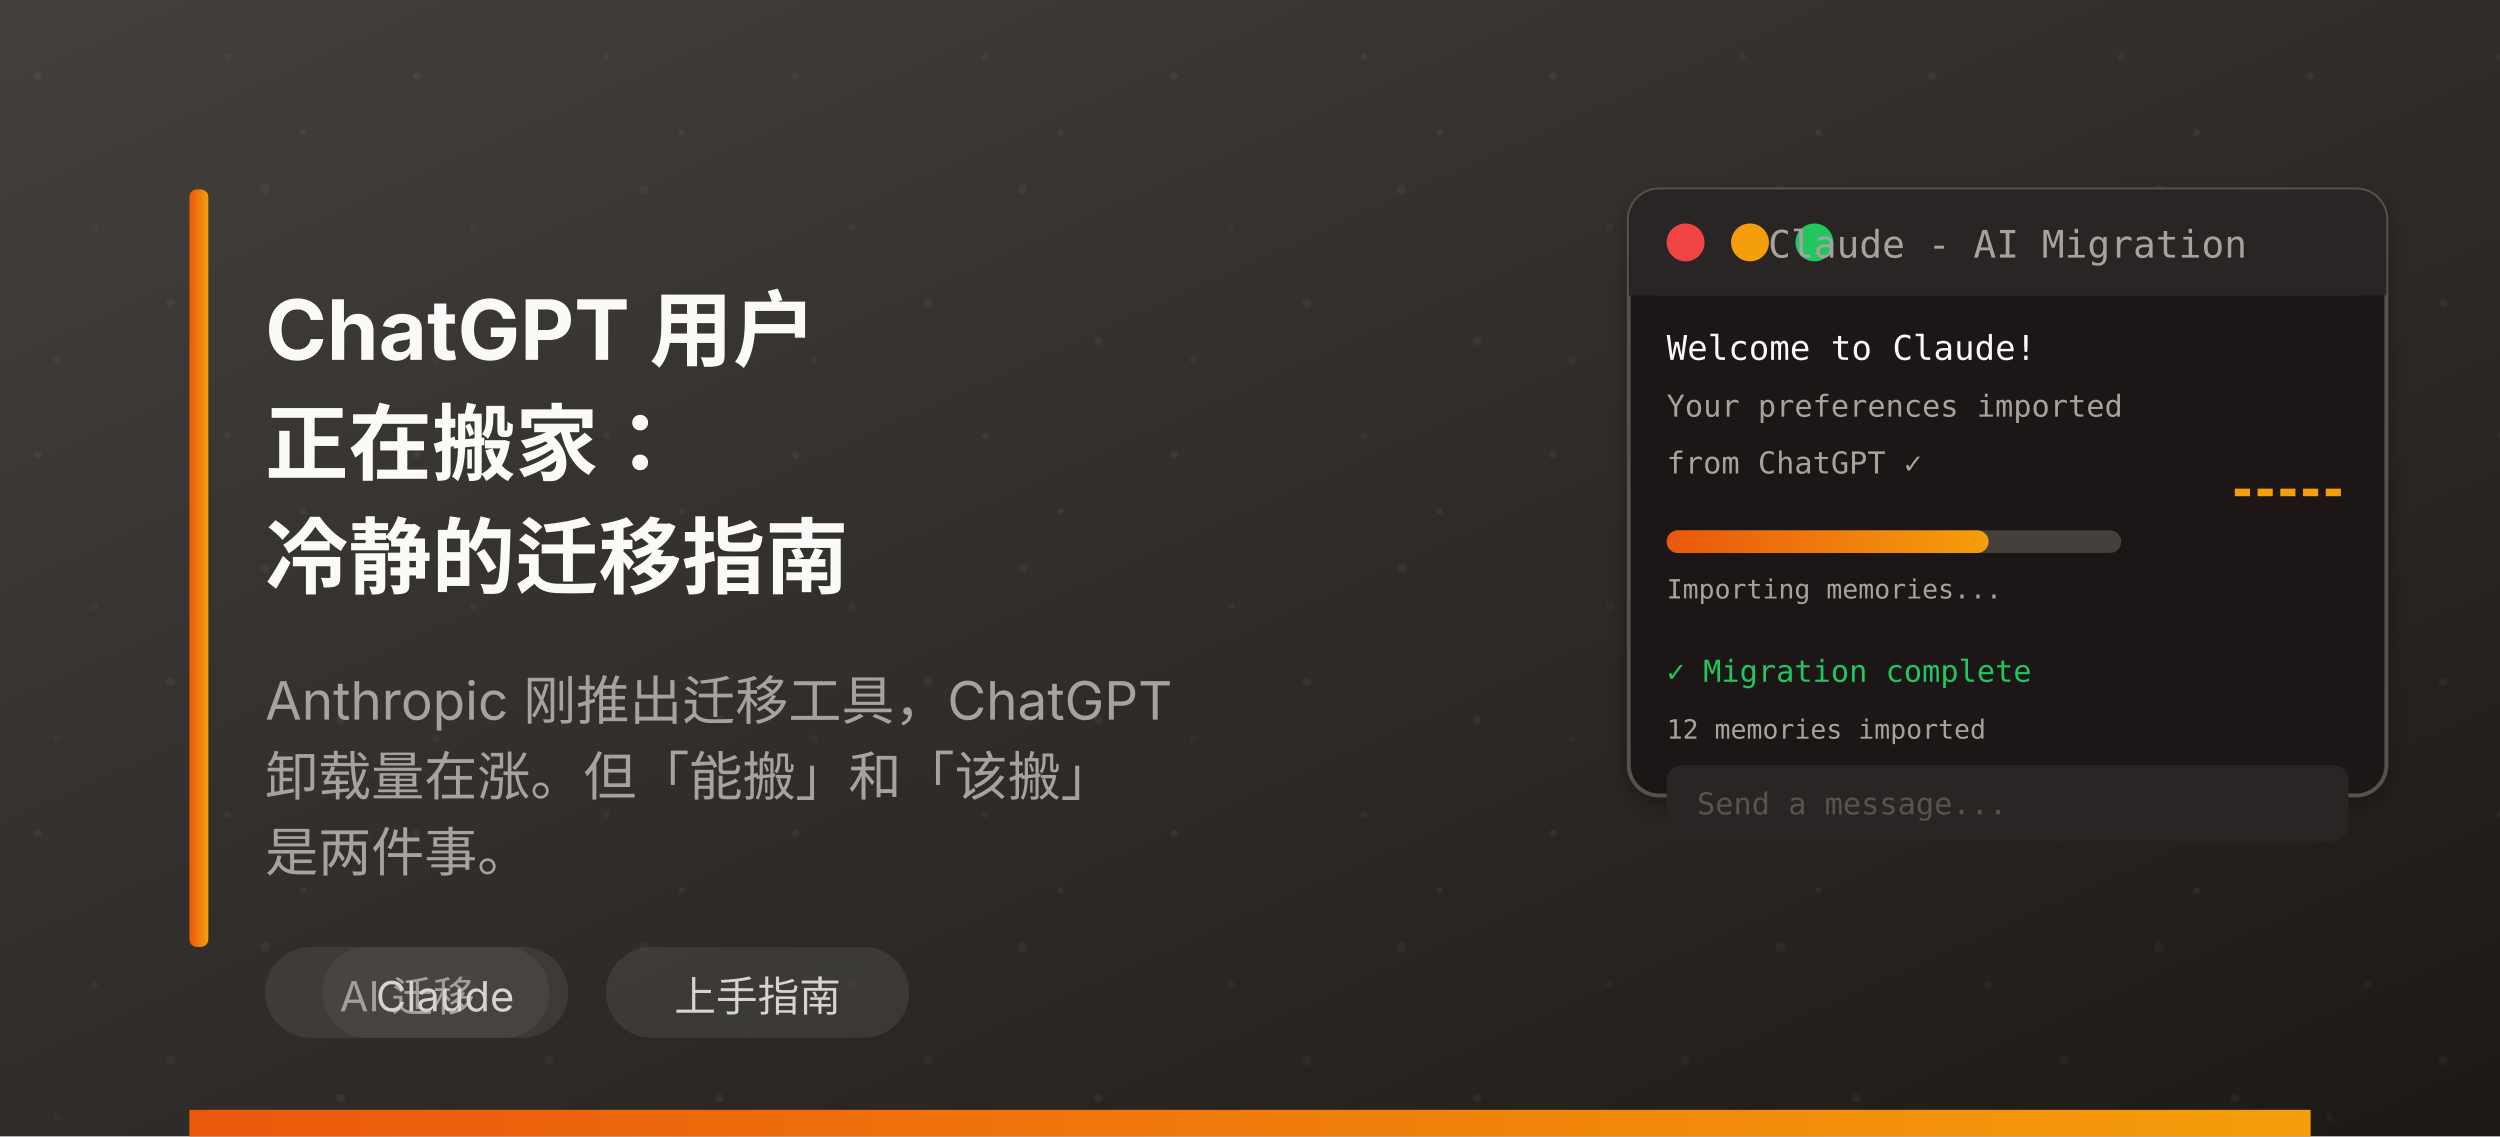
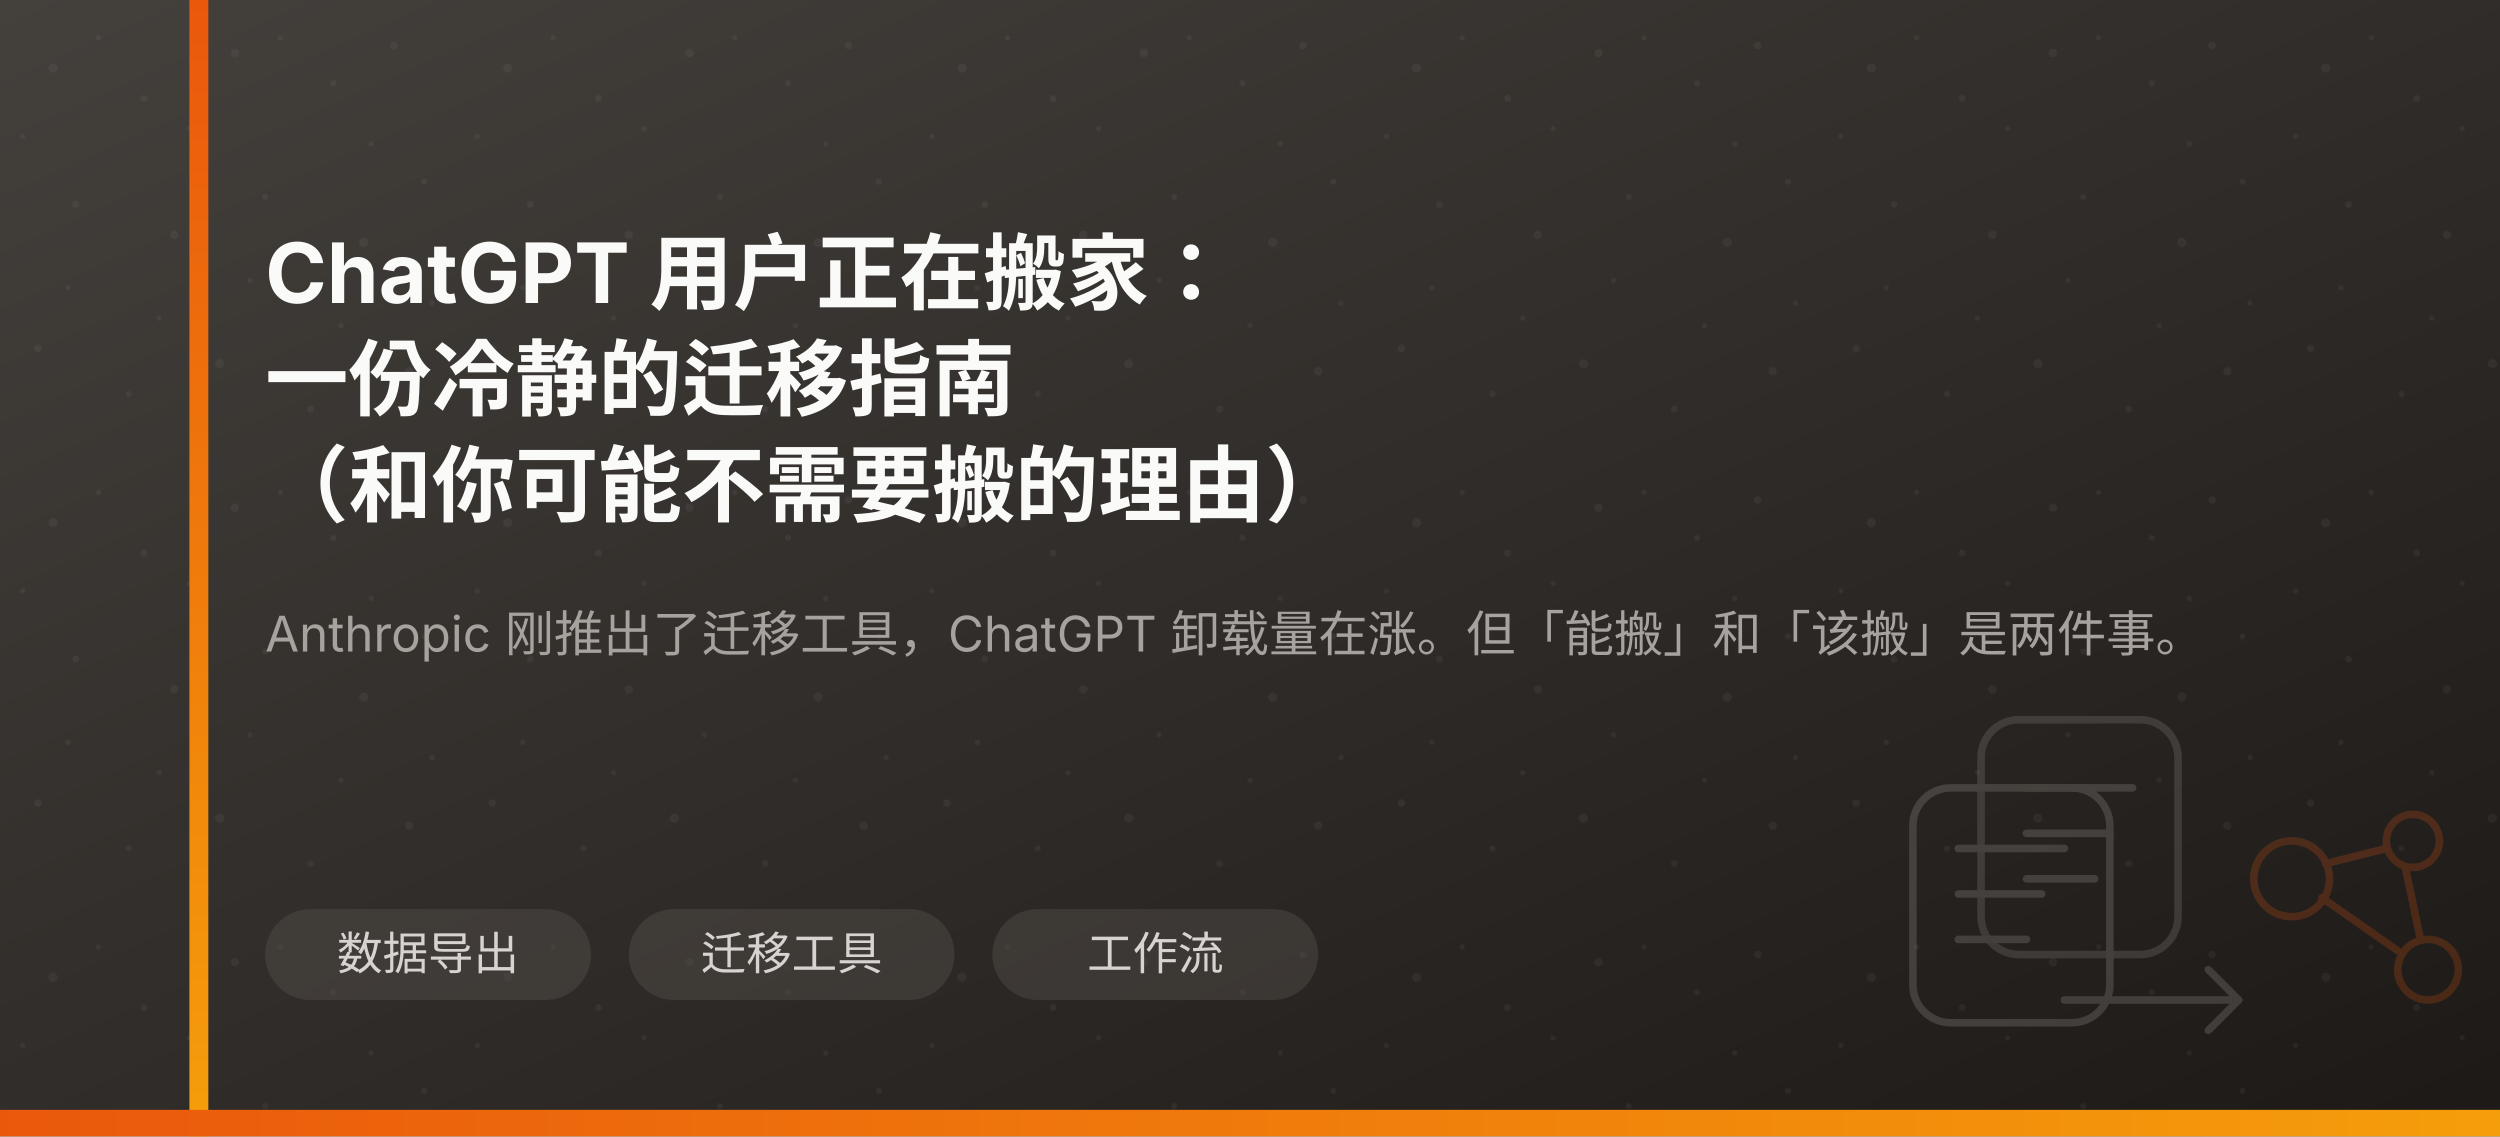
- <svg xmlns="http://www.w3.org/2000/svg" viewBox="0 0 660 300" width="660" height="300">
+ <svg xmlns="http://www.w3.org/2000/svg" width="660" height="300" viewBox="0 0 660 300">
  <defs>
-     <linearGradient id="bgGrad" x1="0%" y1="0%" x2="100%" y2="100%">
-       <stop offset="0%" style="stop-color:#44403C" />
-       <stop offset="100%" style="stop-color:#1C1917" />
+     <linearGradient id="bgGrad" x1="0" y1="0" x2="1" y2="1">
+       <stop offset="0" stop-color="#44403C" />
+       <stop offset="1" stop-color="#1C1917" />
    </linearGradient>
-     <linearGradient id="accentGrad" x1="0%" y1="0%" x2="100%" y2="0%">
-       <stop offset="0%" style="stop-color:#EA580C" />
-       <stop offset="100%" style="stop-color:#F59E0B" />
+     <linearGradient id="accentGrad" x1="0" y1="0" x2="0" y2="1">
+       <stop offset="0" stop-color="#EA580C" />
+       <stop offset="1" stop-color="#F59E0B" />
    </linearGradient>
-     <filter id="shadow" x="-20%" y="-20%" width="140%" height="140%">
-       <feDropShadow dx="0" dy="2" stdDeviation="3" flood-color="#000" flood-opacity="0.3" />
-     </filter>
-     <pattern id="texture" x="0" y="0" width="100" height="100" patternUnits="userSpaceOnUse">
-       <circle cx="10" cy="20" r="1" fill="#D6D3D1" opacity="0.06" />
-       <circle cx="45" cy="80" r="1.2" fill="#D6D3D1" opacity="0.05" />
-       <circle cx="80" cy="35" r="0.8" fill="#D6D3D1" opacity="0.07" />
-       <circle cx="25" cy="60" r="1" fill="#D6D3D1" opacity="0.04" />
-       <circle cx="90" cy="90" r="1.1" fill="#D6D3D1" opacity="0.06" />
-       <circle cx="60" cy="15" r="0.9" fill="#D6D3D1" opacity="0.05" />
-       <circle cx="15" cy="95" r="1" fill="#D6D3D1" opacity="0.04" />
-       <circle cx="70" cy="50" r="1.3" fill="#D6D3D1" opacity="0.05" />
+     <linearGradient id="accentGradH" x1="0" y1="0" x2="1" y2="0">
+       <stop offset="0" stop-color="#EA580C" />
+       <stop offset="1" stop-color="#F59E0B" />
+     </linearGradient>
+     <pattern id="grain" width="120" height="120" patternUnits="userSpaceOnUse">
+       <rect width="120" height="120" fill="none" />
+       <circle cx="14" cy="18" r="1.2" fill="#D6D3D1" />
+       <circle cx="38" cy="26" r="0.9" fill="#D6D3D1" />
+       <circle cx="62" cy="14" r="1.1" fill="#D6D3D1" />
+       <circle cx="88" cy="22" r="0.8" fill="#D6D3D1" />
+       <circle cx="104" cy="12" r="1.0" fill="#D6D3D1" />
+       <circle cx="20" cy="54" r="0.9" fill="#D6D3D1" />
+       <circle cx="46" cy="62" r="1.1" fill="#D6D3D1" />
+       <circle cx="70" cy="52" r="0.8" fill="#D6D3D1" />
+       <circle cx="96" cy="64" r="1.2" fill="#D6D3D1" />
+       <circle cx="112" cy="48" r="0.8" fill="#D6D3D1" />
+       <circle cx="10" cy="92" r="1.0" fill="#D6D3D1" />
+       <circle cx="34" cy="104" r="0.8" fill="#D6D3D1" />
+       <circle cx="58" cy="96" r="1.2" fill="#D6D3D1" />
+       <circle cx="82" cy="108" r="0.9" fill="#D6D3D1" />
+       <circle cx="108" cy="98" r="1.1" fill="#D6D3D1" />
+       <circle cx="6" cy="36" r="0.7" fill="#D6D3D1" />
+       <circle cx="26" cy="10" r="0.7" fill="#D6D3D1" />
+       <circle cx="50" cy="34" r="0.7" fill="#D6D3D1" />
+       <circle cx="74" cy="10" r="0.7" fill="#D6D3D1" />
+       <circle cx="98" cy="38" r="0.7" fill="#D6D3D1" />
+       <circle cx="18" cy="76" r="0.7" fill="#D6D3D1" />
+       <circle cx="42" cy="84" r="0.7" fill="#D6D3D1" />
+       <circle cx="66" cy="74" r="0.7" fill="#D6D3D1" />
+       <circle cx="90" cy="86" r="0.7" fill="#D6D3D1" />
+       <circle cx="114" cy="80" r="0.7" fill="#D6D3D1" />
    </pattern>
  </defs>
-   <rect width="660" height="300" fill="url(#bgGrad)" />
-   <rect width="660" height="300" fill="url(#texture)" />
-   <rect x="50" y="50" width="5" height="200" fill="url(#accentGrad)" rx="2" />
-   <text x="70" y="95" font-family="system-ui, -apple-system, sans-serif" font-size="22" font-weight="bold" fill="#FAFAF9">ChatGPT 用户</text>
-   <text x="70" y="125" font-family="system-ui, -apple-system, sans-serif" font-size="22" font-weight="bold" fill="#FAFAF9">正在搬家：</text>
-   <text x="70" y="155" font-family="system-ui, -apple-system, sans-serif" font-size="22" font-weight="bold" fill="#FAFAF9">冷静的迁移指南</text>
-   <text x="70" y="190" font-family="system-ui, -apple-system, sans-serif" font-size="14" fill="#A8A29E">Anthropic 刚推出迁移工具，ChatGPT</text>
-   <text x="70" y="210" font-family="system-ui, -apple-system, sans-serif" font-size="14" fill="#A8A29E">卸载量在涨。但「能搬」和「该搬」</text>
-   <text x="70" y="230" font-family="system-ui, -apple-system, sans-serif" font-size="14" fill="#A8A29E">是两件事。</text>
-   <g transform="translate(70, 250)">
-     <rect x="0" y="0" width="75" height="24" rx="12" fill="#57534E" fill-opacity="0.4" />
-     <text x="37.5" y="17" font-family="system-ui, -apple-system, sans-serif" font-size="11" fill="#D6D3D1" text-anchor="middle">AI 迁移</text>
+   <rect x="0" y="0" width="660" height="300" fill="url(#bgGrad)" />
+   <rect x="0" y="0" width="660" height="300" fill="url(#grain)" opacity="0.06" />
+   <rect x="50" y="0" width="5" height="300" fill="url(#accentGrad)" />
+   <g font-family="Inter, 'Noto Sans SC', 'Microsoft YaHei', system-ui, -apple-system, Segoe UI, sans-serif">
+     <text x="70" y="80" fill="#FAFAF9" font-size="22" font-weight="700">
+       <tspan x="70" dy="0">ChatGPT 用户正在搬家：</tspan>
+       <tspan x="70" dy="28">一份冷静的迁移指南</tspan>
+       <tspan x="70" dy="28">（和你可能不需要搬的理由）</tspan>
+     </text>
+     <text x="70" y="172" fill="#A8A29E" font-size="13" font-weight="400">
+       Anthropic 刚推出了迁移工具，ChatGPT 卸载量在涨。但「能搬」和「该搬」是两件事。
+     </text>
+     <g>
+       <g transform="translate(70,240)">
+         <rect x="0" y="0" width="86" height="24" rx="12" fill="#57534E" opacity="0.4" />
+         <text x="43" y="16" text-anchor="middle" fill="#D6D3D1" font-size="12">数据导出</text>
+       </g>
+       <g transform="translate(166,240)">
+         <rect x="0" y="0" width="86" height="24" rx="12" fill="#57534E" opacity="0.4" />
+         <text x="43" y="16" text-anchor="middle" fill="#D6D3D1" font-size="12">迁移工具</text>
+       </g>
+       <g transform="translate(262,240)">
+         <rect x="0" y="0" width="86" height="24" rx="12" fill="#57534E" opacity="0.4" />
+         <text x="43" y="16" text-anchor="middle" fill="#D6D3D1" font-size="12">工作流</text>
+       </g>
+     </g>
  </g>
-   <g transform="translate(85, 250)">
-     <rect x="0" y="0" width="65" height="24" rx="12" fill="#57534E" fill-opacity="0.4" />
-     <text x="32.5" y="17" font-family="system-ui, -apple-system, sans-serif" font-size="11" fill="#D6D3D1" text-anchor="middle">Claude</text>
+   <g fill="none" stroke-linecap="round" stroke-linejoin="round">
+     <g transform="translate(505,190)" opacity="0.24" stroke="#A8A29E" stroke-width="2">
+       <rect x="0" y="18" width="52" height="62" rx="10" />
+       <path d="M12 34h28M12 46h22M12 58h18" />
+       <rect x="18" y="0" width="52" height="62" rx="10" opacity="0.85" />
+       <path d="M30 18h28M30 30h22M30 42h18" />
+       <path d="M40 74h46" />
+       <path d="M78 66l8 8-8 8" />
+     </g>
+     <g transform="translate(585,212)" opacity="0.22" stroke="#EA580C" stroke-width="2">
+       <circle cx="20" cy="20" r="10" />
+       <circle cx="52" cy="10" r="7" />
+       <circle cx="56" cy="44" r="8" />
+       <path d="M29 16L45 12" />
+       <path d="M28 25L48 39" />
+       <path d="M50 17L54 36" />
+     </g>
  </g>
-   <g transform="translate(160, 250)">
-     <rect x="0" y="0" width="80" height="24" rx="12" fill="#57534E" fill-opacity="0.4" />
-     <text x="40" y="17" font-family="system-ui, -apple-system, sans-serif" font-size="11" fill="#D6D3D1" text-anchor="middle">上手指南</text>
-   </g>
-   <g transform="translate(430, 50)">
-     <rect x="0" y="0" width="200" height="160" rx="8" fill="#1C1917" stroke="#57534E" stroke-width="1" filter="url(#shadow)" />
-     <rect x="0" y="0" width="200" height="28" rx="8" fill="#292524" />
-     <rect x="0" y="20" width="200" height="8" fill="#292524" />
-     <circle cx="15" cy="14" r="5" fill="#EF4444" />
-     <circle cx="32" cy="14" r="5" fill="#F59E0B" />
-     <circle cx="49" cy="14" r="5" fill="#22C55E" />
-     <text x="100" y="18" font-family="monospace" font-size="10" fill="#A8A29E" text-anchor="middle">Claude - AI Migration</text>
-     <text x="10" y="45" font-family="monospace" font-size="9" fill="#FAFAF9">Welcome to Claude!</text>
-     <text x="10" y="60" font-family="monospace" font-size="8" fill="#A8A29E">Your preferences imported</text>
-     <text x="10" y="75" font-family="monospace" font-size="8" fill="#A8A29E">from ChatGPT ✓</text>
-     <rect x="10" y="90" width="120" height="6" rx="3" fill="#44403C" />
-     <rect x="10" y="90" width="85" height="6" rx="3" fill="url(#accentGrad)" />
-     <text x="10" y="108" font-family="monospace" font-size="7" fill="#A8A29E">Importing memories...</text>
-     <text x="10" y="130" font-family="monospace" font-size="8" fill="#22C55E">✓ Migration complete</text>
-     <text x="10" y="145" font-family="monospace" font-size="7" fill="#A8A29E">12 memories imported</text>
-     <rect x="10" y="152" width="180" height="20" rx="4" fill="#292524" />
-     <text x="18" y="165" font-family="monospace" font-size="8" fill="#57534E">Send a message...</text>
-     <path d="M 160 80 L 190 80" stroke="#F59E0B" stroke-width="2" stroke-dasharray="4,2" marker-end="url(#arrowhead)" />
-   </g>
-   <rect x="50" y="293" width="560" height="7" fill="url(#accentGrad)" />
+   <rect x="0" y="293" width="660" height="7" fill="url(#accentGradH)" />
</svg>
